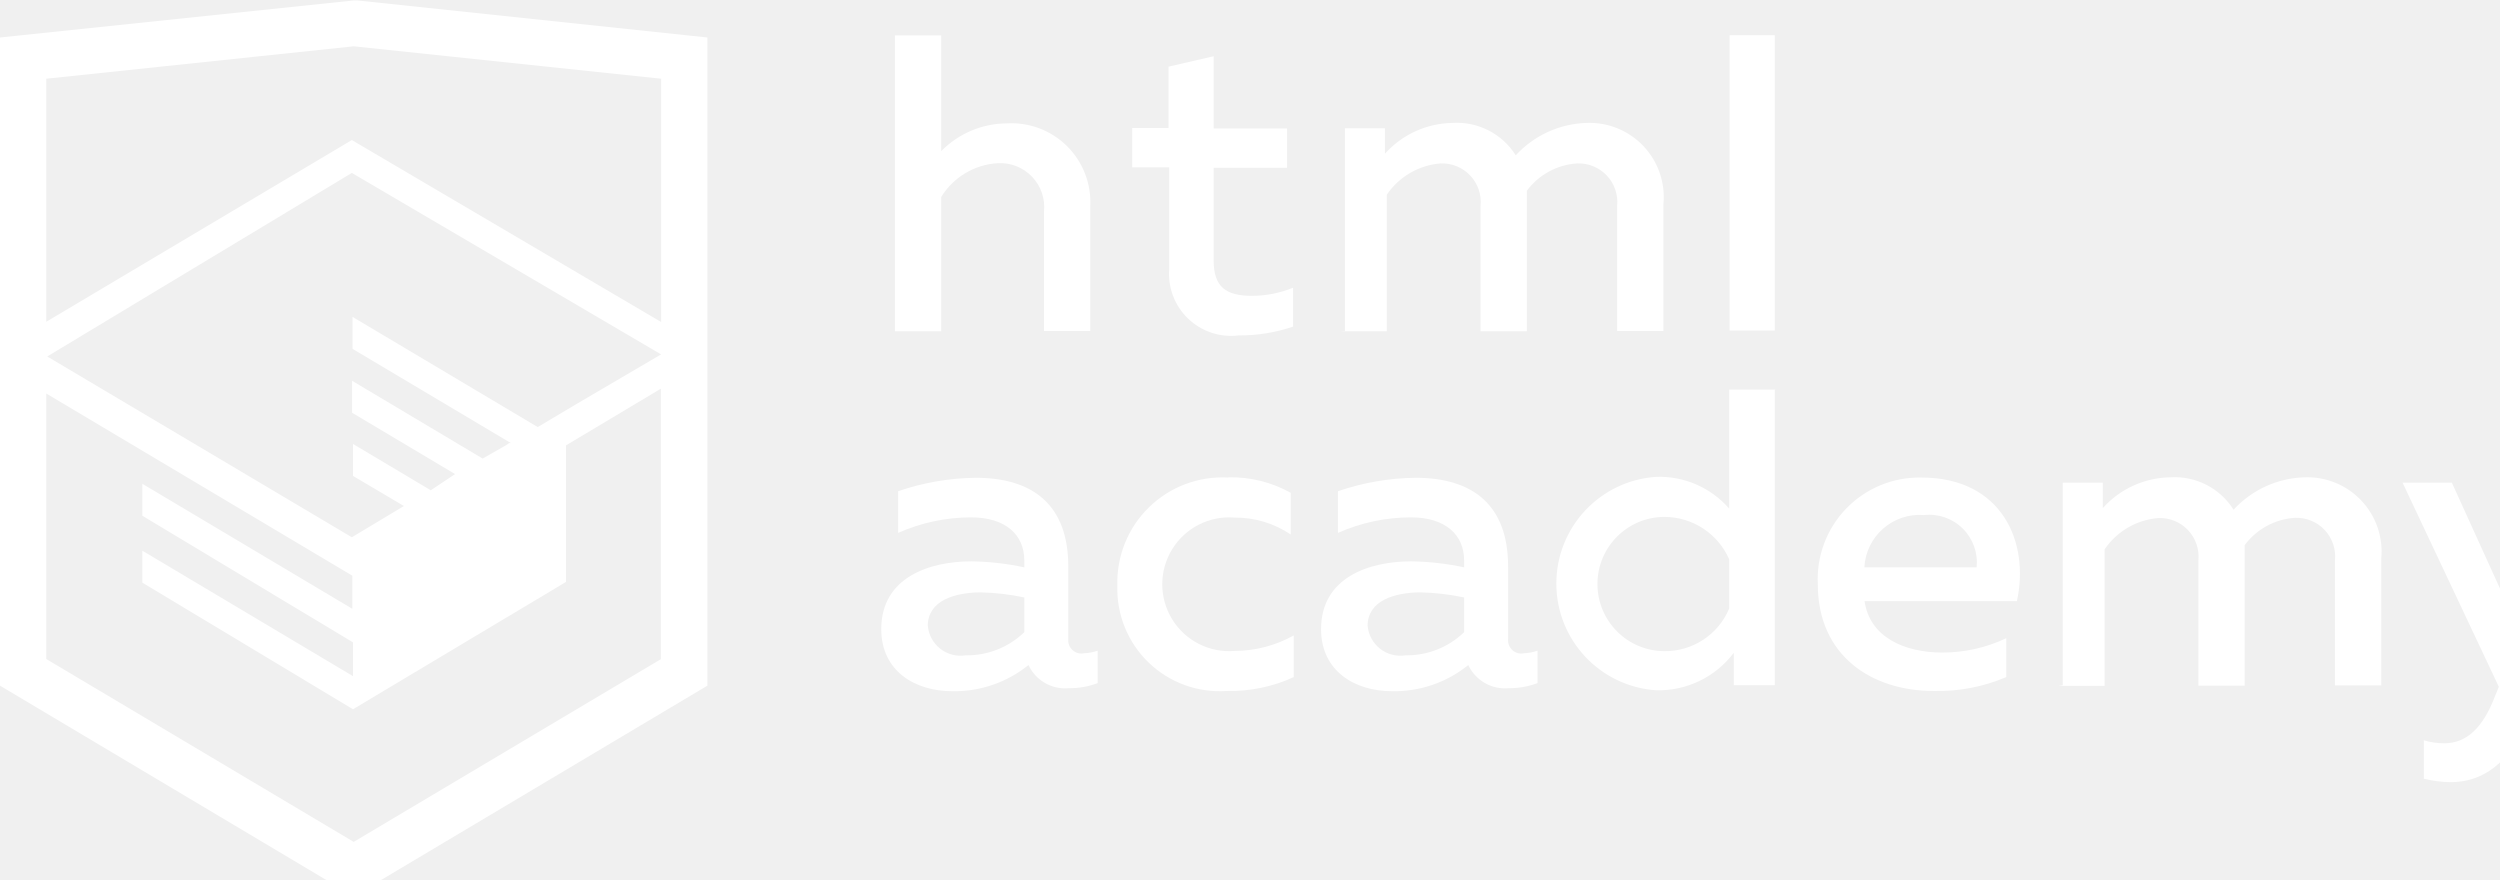
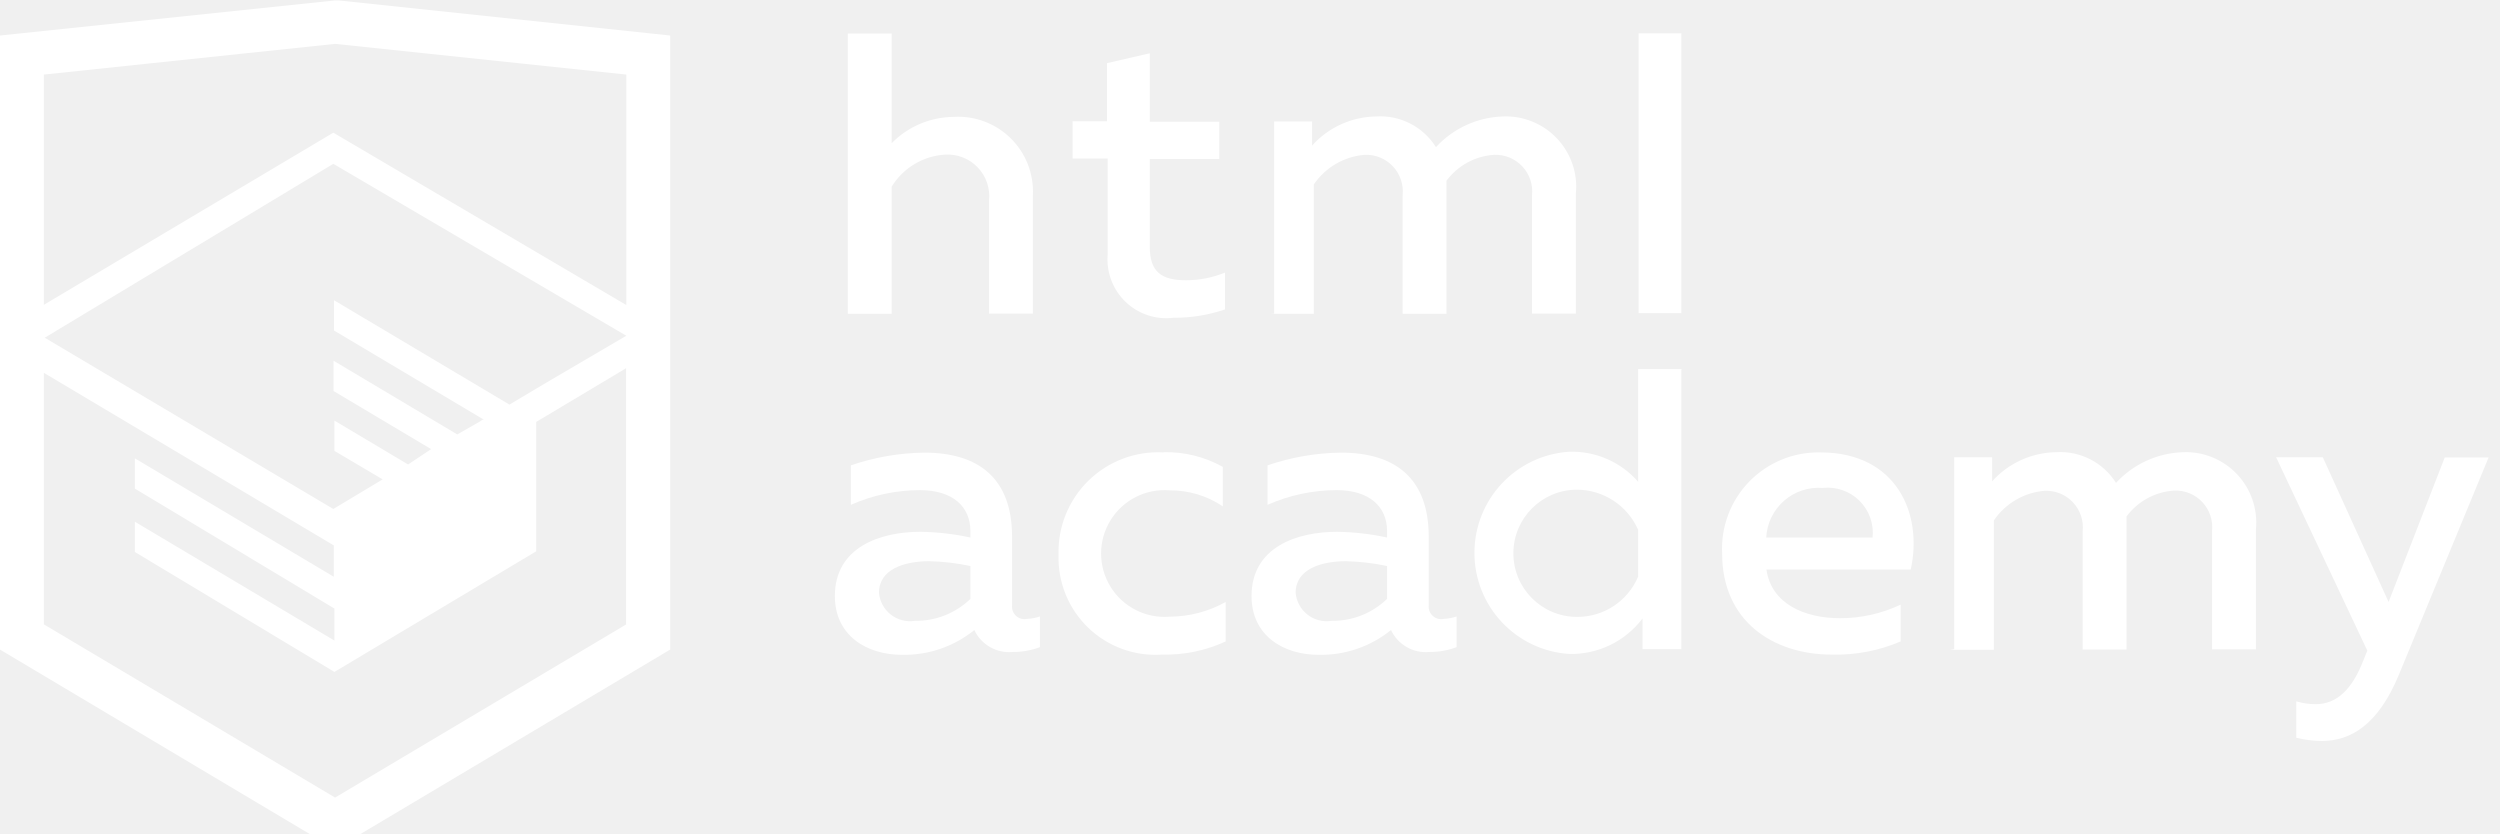
- <svg xmlns="http://www.w3.org/2000/svg" xmlns:xlink="http://www.w3.org/1999/xlink" viewBox="0 0 108 38">
+ <svg xmlns="http://www.w3.org/2000/svg" xmlns:xlink="http://www.w3.org/1999/xlink" viewBox="0 0 114 38">
  <g fill="#fff">
    <use xlink:href="#B" />
    <path d="M53.06 20.62a5.29 5.29 0 0 1 2.7.67v1.8a4.28 4.28 0 0 0-2.42-.73 2.89 2.89 0 0 0-2.702 4.394 2.89 2.89 0 0 0 2.702 1.366 5.26 5.26 0 0 0 2.55-.67v1.8a6.58 6.58 0 0 1-2.9.6 4.42 4.42 0 0 1-4.72-4.54 4.54 4.54 0 0 1 4.79-4.68z" />
    <use xlink:href="#B" x="19" />
    <path d="M76.67 16.85V29.6H74.9v-1.4a4.07 4.07 0 0 1-3.35 1.62 4.62 4.62 0 0 1 0-9.22 4 4 0 0 1 3.15 1.37v-5.14h2zm-4.76 5.48a2.9 2.9 0 1 0 0 5.8 3 3 0 0 0 2.79-1.84v-2.13a3.06 3.06 0 0 0-2.79-1.83zm11.1-1.7c3.48 0 4.68 2.8 4.12 5.34h-6.58c.22 1.57 1.75 2.22 3.35 2.22a6.41 6.41 0 0 0 2.77-.62v1.68a7.5 7.5 0 0 1-3.14.6c-2.68 0-5-1.53-5-4.6A4.39 4.39 0 0 1 83 20.63zm.1 1.62a2.39 2.39 0 0 0-2.57 2.26h4.85a2.06 2.06 0 0 0-2.28-2.26zm6 7.35v-8.75h1.73v1.1a4 4 0 0 1 2.92-1.33 3 3 0 0 1 2.73 1.4 4.33 4.33 0 0 1 3.06-1.4 3.21 3.21 0 0 1 3.32 3.52v5.47h-2v-5.4a1.67 1.67 0 0 0-1.73-1.84 2.94 2.94 0 0 0-2.17 1.18v6.07h-2v-5.4a1.67 1.67 0 0 0-1.73-1.84 3.11 3.11 0 0 0-2.32 1.35v5.9h-2zm22.37-8.74h2l-4.1 9.93c-.95 2.28-2.2 3-3.52 3a5 5 0 0 1-1.15-.15v-1.66a3 3 0 0 0 .89.13c.95 0 1.66-.67 2.17-2l.18-.44-4.16-8.82h2.13l3 6.6zM40.66 1.53v5a4 4 0 0 1 2.83-1.2A3.41 3.41 0 0 1 47.1 8.9v5.4h-2V9.15a1.9 1.9 0 0 0-2-2.1 3.08 3.08 0 0 0-2.44 1.46v5.8h-2V1.53h2zm11.77.9v3.12h3.17v1.7h-3.17v4c0 1.15.53 1.53 1.66 1.53a4.71 4.71 0 0 0 1.77-.35v1.68a7.14 7.14 0 0 1-2.35.38 2.68 2.68 0 0 1-3-2.88v-4.38h-1.6v-1.7h1.57V2.88zM58.1 14.3V5.54h1.73v1.1a4 4 0 0 1 2.92-1.33 3 3 0 0 1 2.73 1.4 4.33 4.33 0 0 1 3.06-1.4 3.21 3.21 0 0 1 3.32 3.52v5.47h-2V8.9a1.67 1.67 0 0 0-1.73-1.84 2.94 2.94 0 0 0-2.17 1.18v6.07h-2V8.9a1.67 1.67 0 0 0-1.73-1.84 3.11 3.11 0 0 0-2.32 1.35v5.9h-2zM74.72 1.52h1.95v12.76h-1.95zM15.44.02h-.16L0 1.62v28l15.28 9.1 15.28-9.1v-28zm13.12 28.45l-13.28 7.9L2 28.47V17l13.22 7.87v1.43l-9.07-5.4v1.38l9.1 5.47v1.46l-9.1-5.42v1.38l9.1 5.47 9.2-5.5v-5.9l4.1-2.45v11.67zm0-13.16l-3.65 2.14-1.68 1-8-4.76v1.38l6.84 4.07H22l-.15.1-1 .57-5.64-3.36v1.38l4.45 2.65-1.05.7-3.36-2v1.38l2.2 1.3-2.25 1.35L2.04 15.4 15.2 7.47zm0-1.4L15.2 6.05 2 13.9V3.4L15.28 2l13.28 1.4v10.5z" />
  </g>
  <defs>
    <path id="B" d="M46.84 28.22a2.07 2.07 0 0 0 .58-.11v1.4a3.41 3.41 0 0 1-1.24.22 1.75 1.75 0 0 1-1.75-1 5.08 5.08 0 0 1-3.3 1.13c-1.6 0-3.06-.87-3.06-2.68 0-2.24 2.08-2.93 3.9-2.93a11.63 11.63 0 0 1 2.28.26v-.3c0-1.1-.8-1.86-2.3-1.86a7.79 7.79 0 0 0-3.15.67v-1.8a10.72 10.72 0 0 1 3.35-.58c2.48 0 4 1.18 4 3.83v3.14a.57.57 0 0 0 .69.61zm-6.76-1.2a1.42 1.42 0 0 0 1.64 1.29 3.56 3.56 0 0 0 2.53-1v-1.5a10.21 10.21 0 0 0-1.9-.22c-1.1.01-2.27.35-2.27 1.45z" />
  </defs>
</svg>
